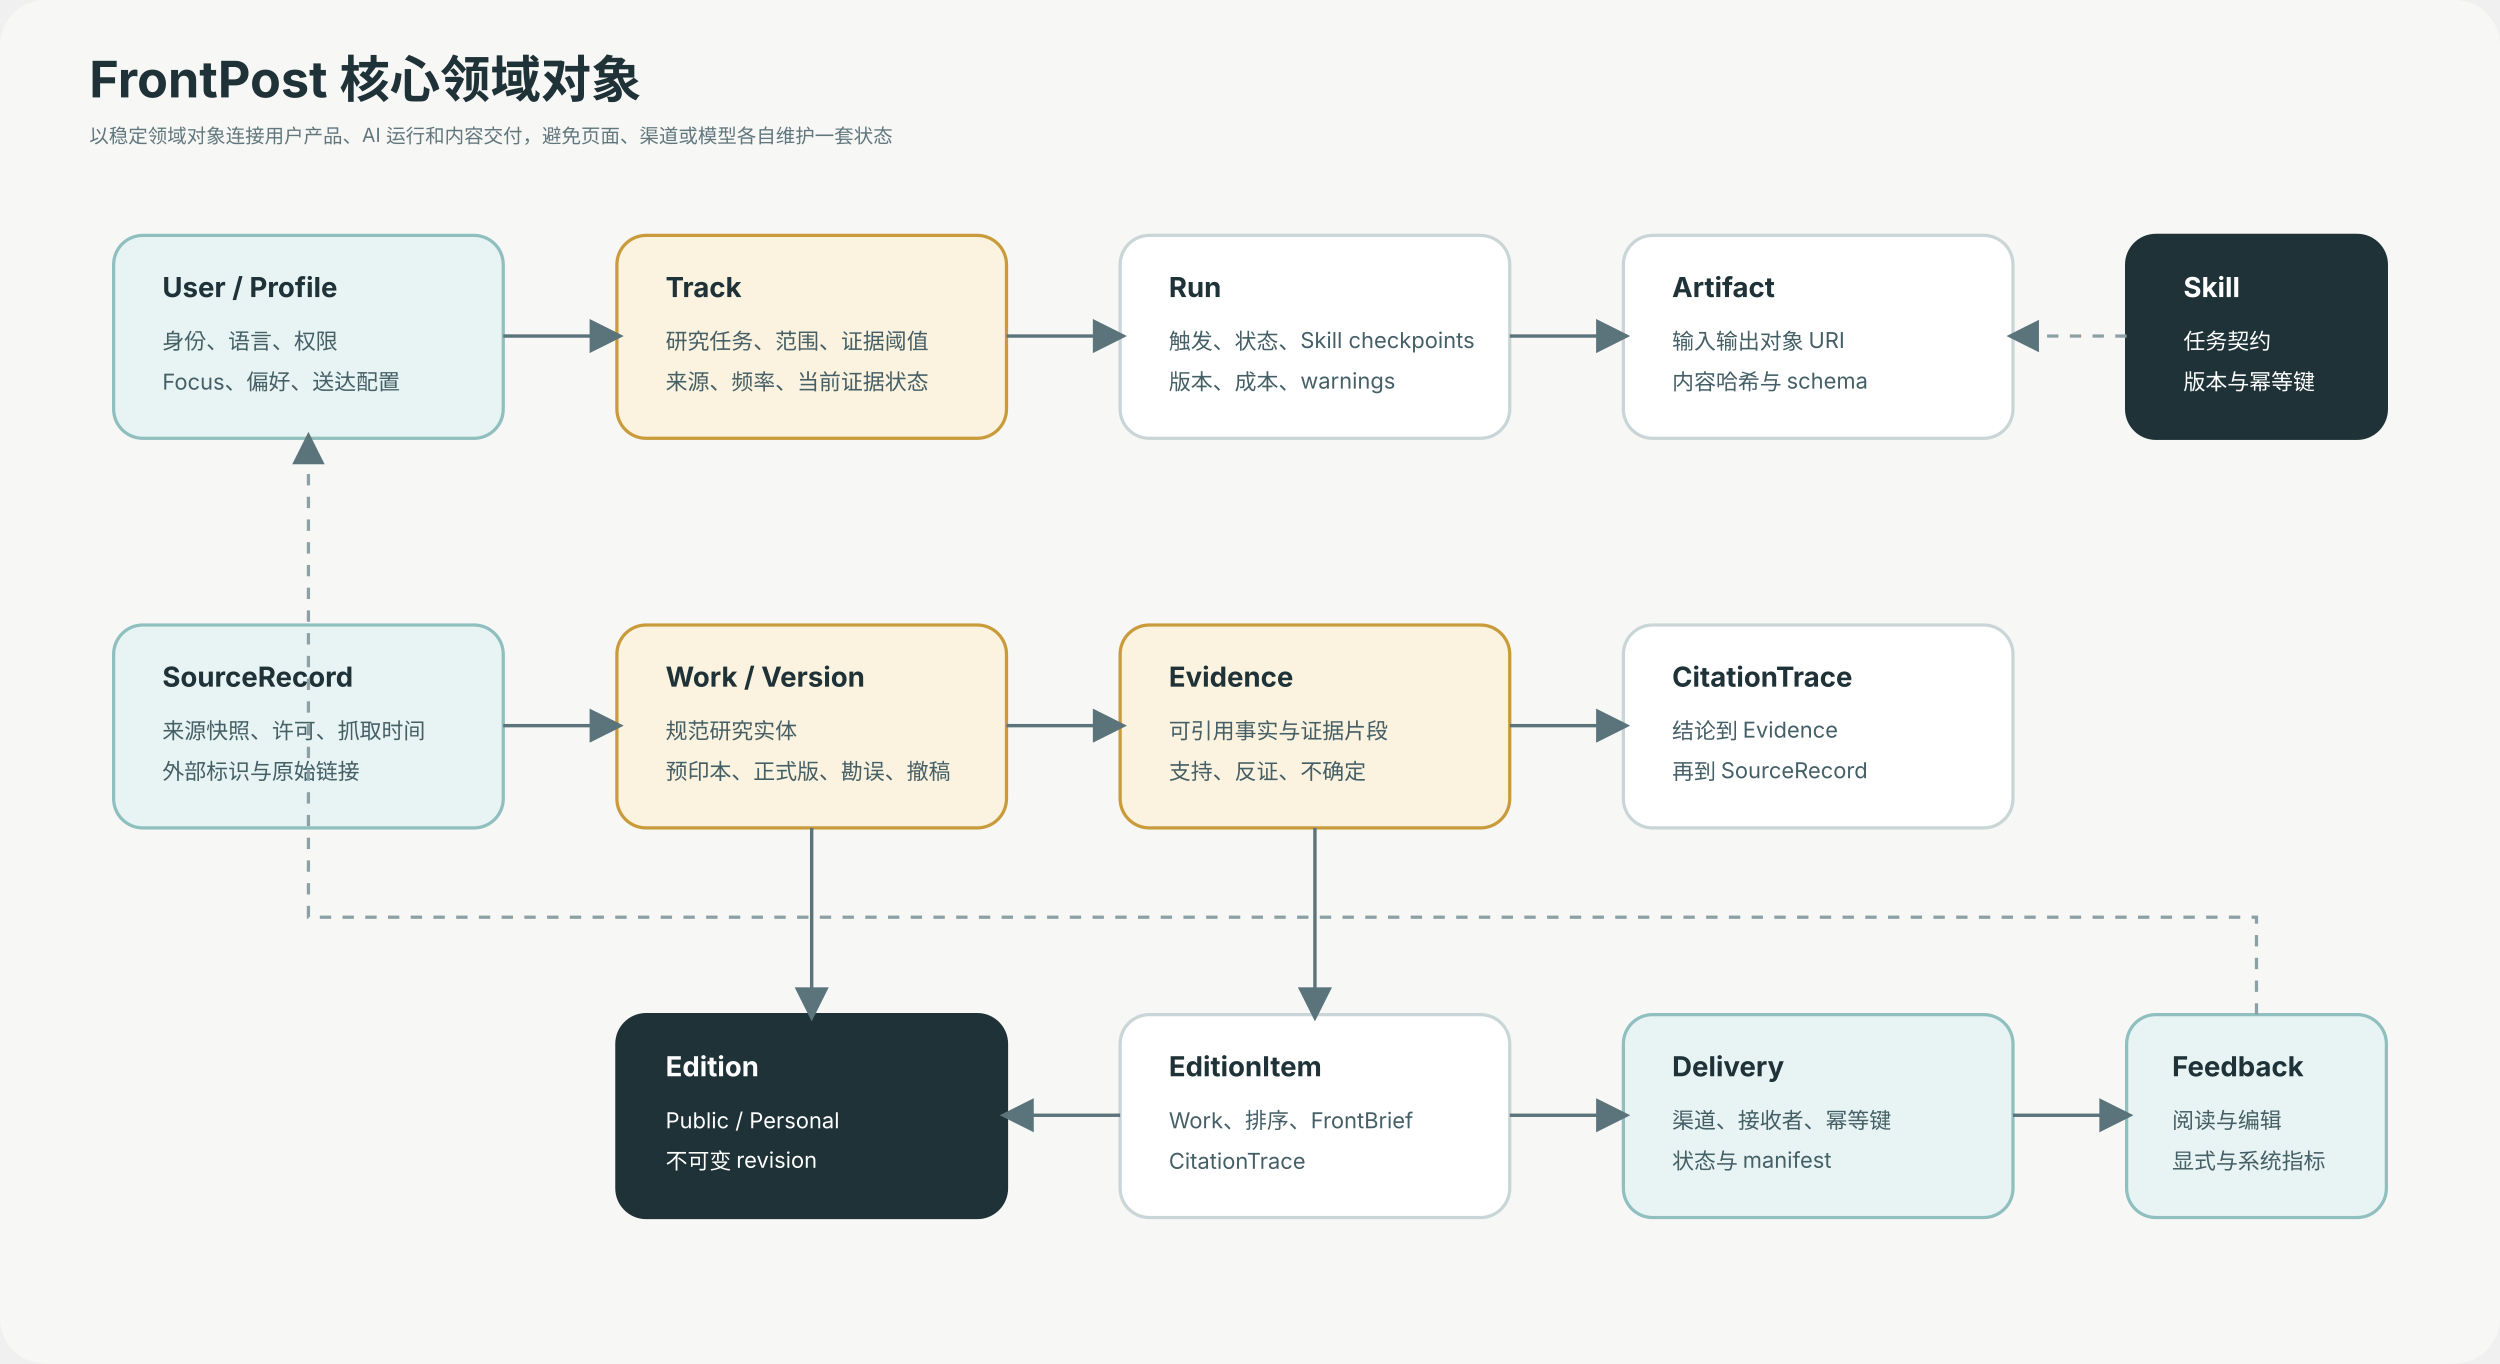
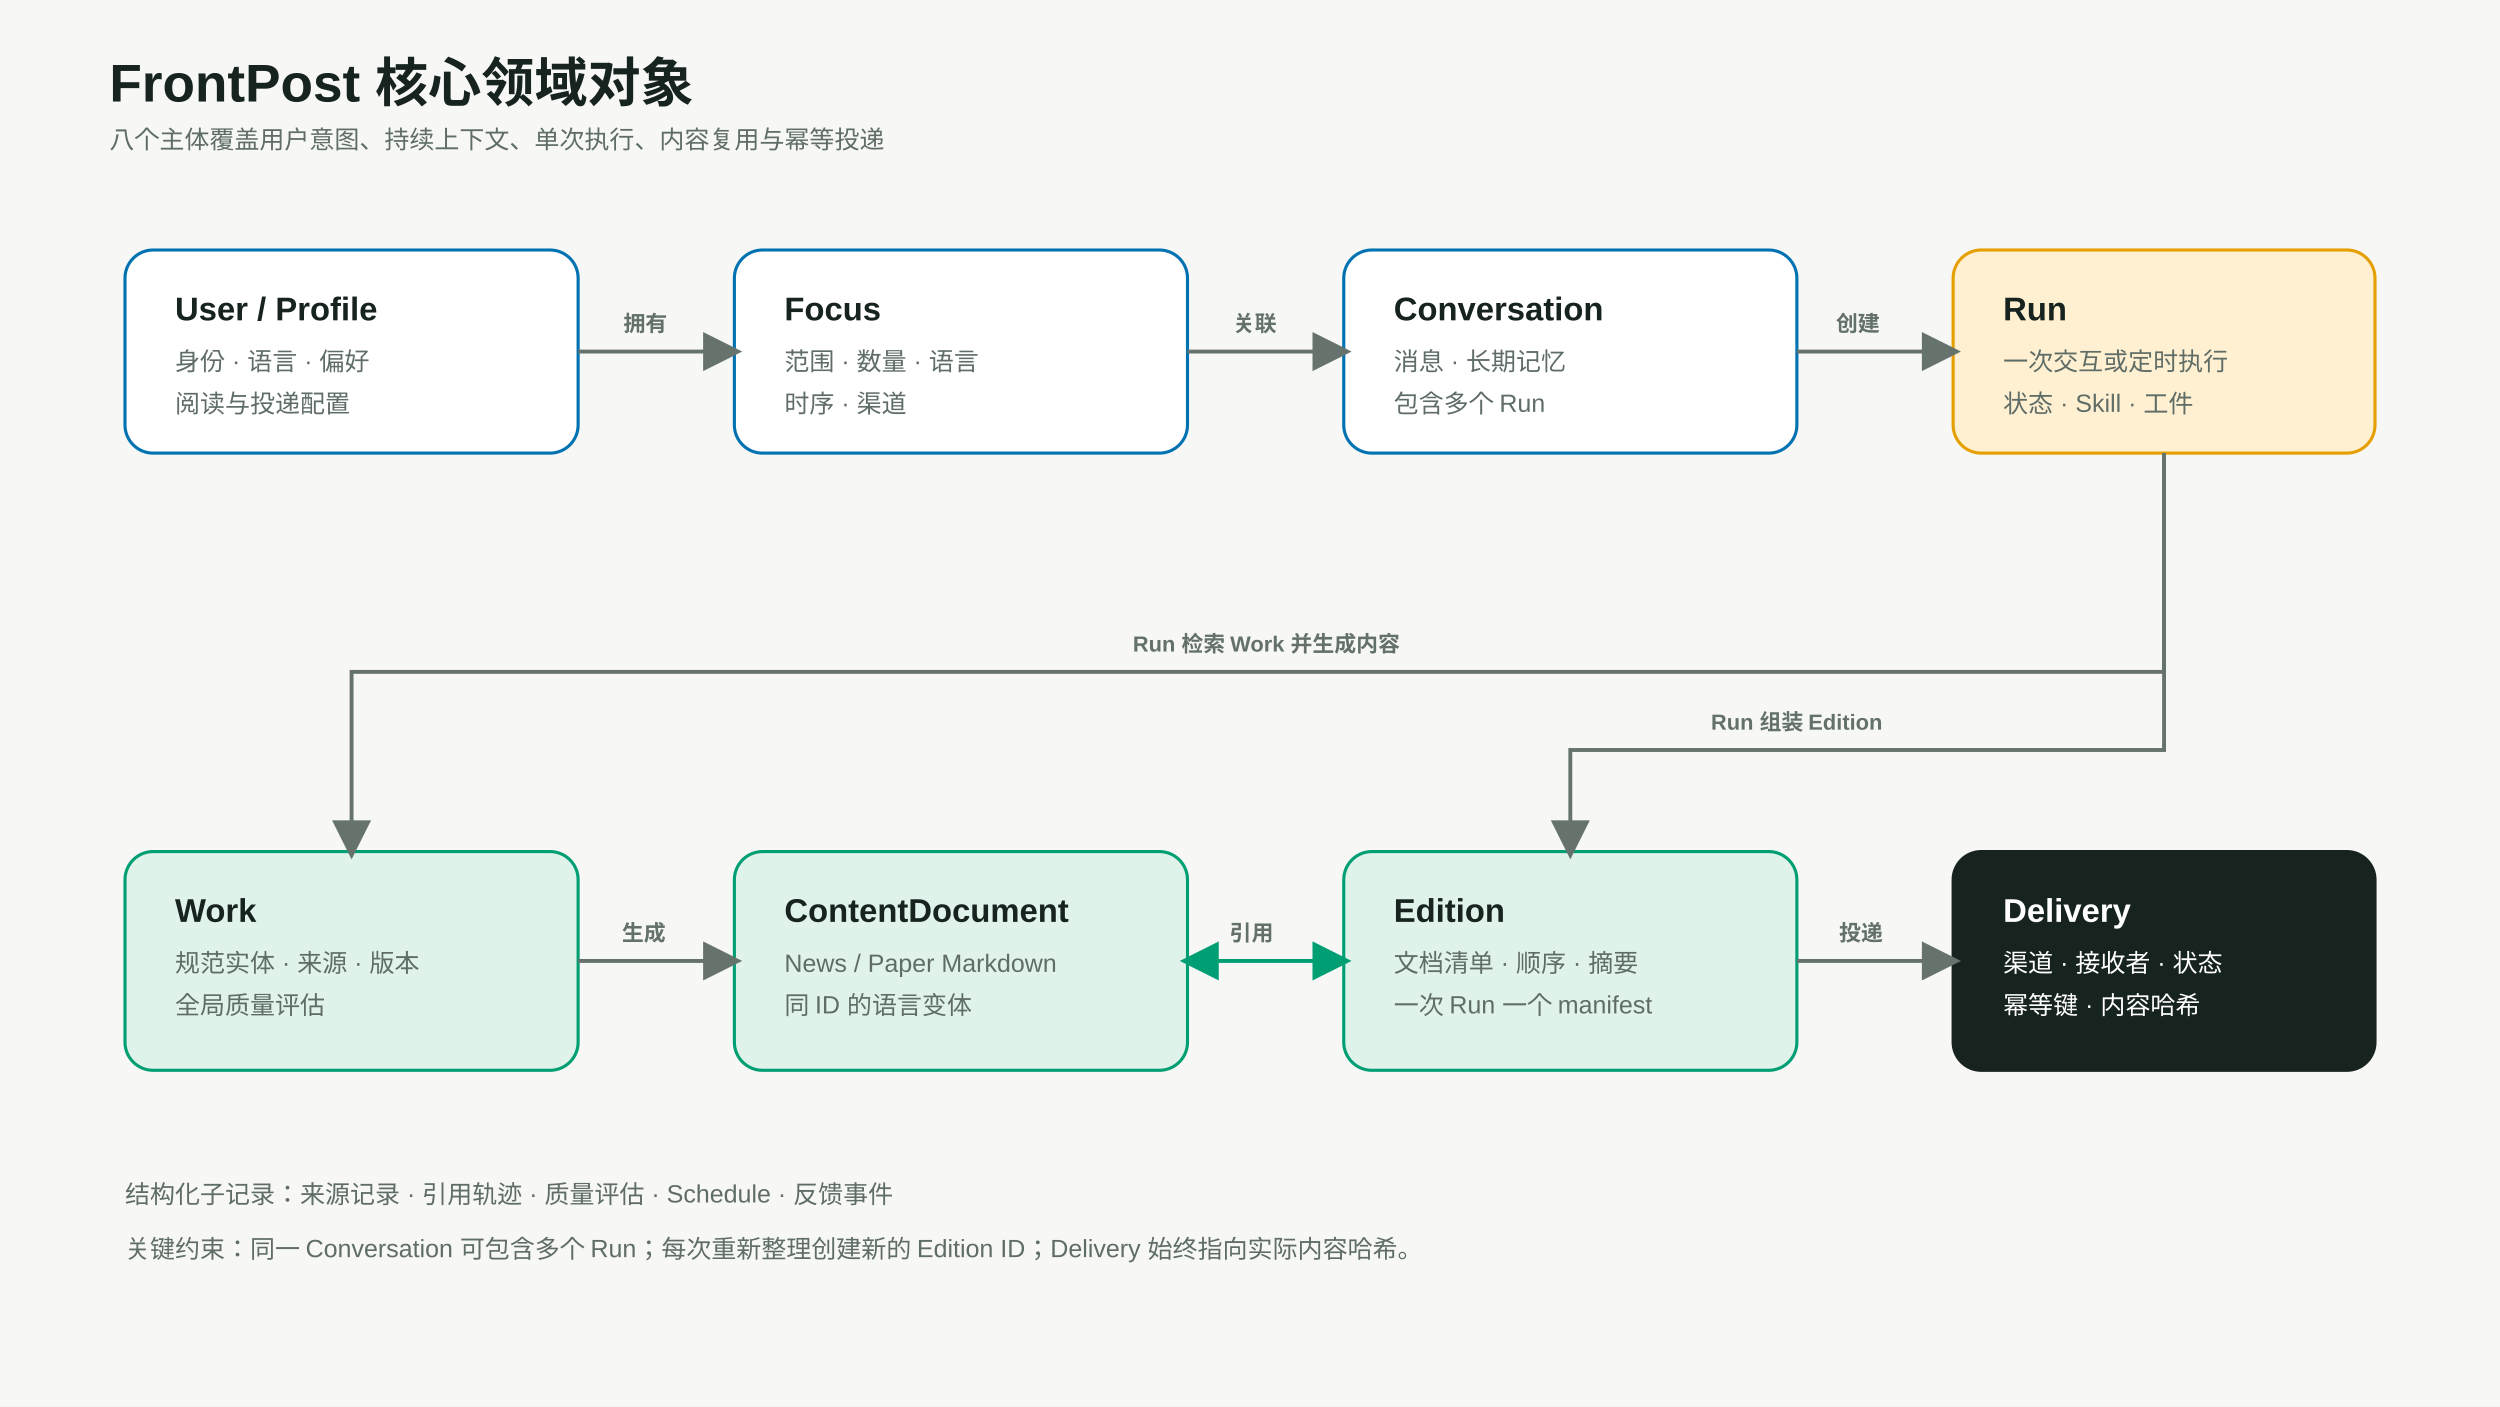
- <svg xmlns="http://www.w3.org/2000/svg" width="1540" height="840" viewBox="0 0 1540 840" role="img" aria-labelledby="title desc">
+ <svg xmlns="http://www.w3.org/2000/svg" width="1600" height="900" viewBox="0 0 1600 900" role="img" aria-labelledby="title desc">
  <defs>
-     <marker id="arrow" markerWidth="10" markerHeight="10" refX="8" refY="5" orient="auto">
-       <path d="M0 0L10 5L0 10Z" fill="#5b747b" />
+     <style>
+       .bg{fill:#f7f8f5}.node{fill:#fff;stroke:#0072b2;stroke-width:2}.run{fill:#fff0d2;stroke:#e69f00;stroke-width:2}.content{fill:#dff3ea;stroke:#009e73;stroke-width:2}.delivery{fill:#17231e;stroke:#17231e;stroke-width:2}.title{font:700 34px Arial,'Noto Sans SC',sans-serif;fill:#17231e}.head{font:700 21px Arial,'Noto Sans SC',sans-serif;fill:#17231e}.text{font:500 16px Arial,'Noto Sans SC',sans-serif;fill:#5f6d66}.white{fill:#fff}.rel{font:600 14px Arial,'Noto Sans SC',sans-serif;fill:#64716b}.arrow{stroke:#65736c;stroke-width:2.5;fill:none;marker-end:url(#end)}.both{stroke:#009e73;stroke-width:2.5;fill:none;marker-start:url(#start);marker-end:url(#greenend)}
+     </style>
+     <marker id="end" markerWidth="10" markerHeight="10" refX="8" refY="5" orient="auto">
+       <path d="M0,0 L10,5 L0,10 z" fill="#65736c" />
    </marker>
-     <style>
-       .bg{fill:#f7f7f5}.box{fill:#fff;stroke:#c9d5d7;stroke-width:2}.teal{fill:#e8f4f3;stroke:#8fbfbe;stroke-width:2}.gold{fill:#fbf3df;stroke:#c99b3b;stroke-width:2}.dark{fill:#1f3238;stroke:#1f3238;stroke-width:2}.title{font:700 31px -apple-system,BlinkMacSystemFont,"Segoe UI","PingFang SC",sans-serif;fill:#1f3238}.h{font:700 17px -apple-system,BlinkMacSystemFont,"Segoe UI","PingFang SC",sans-serif;fill:#1f3238}.t{font:13.5px -apple-system,BlinkMacSystemFont,"Segoe UI","PingFang SC",sans-serif;fill:#455f66}.small{font:12px -apple-system,BlinkMacSystemFont,"Segoe UI","PingFang SC",sans-serif;fill:#61777d}.white{fill:#fff}.line{stroke:#5b747b;stroke-width:2.1;fill:none;marker-end:url(#arrow)}.dash{stroke:#8ca0a5;stroke-width:2;stroke-dasharray:7 7;fill:none;marker-end:url(#arrow)}
-     </style>
+     <marker id="start" markerWidth="10" markerHeight="10" refX="2" refY="5" orient="auto">
+       <path d="M10,0 L0,5 L10,10 z" fill="#009e73" />
+     </marker>
+     <marker id="greenend" markerWidth="10" markerHeight="10" refX="8" refY="5" orient="auto">
+       <path d="M0,0 L10,5 L0,10 z" fill="#009e73" />
+     </marker>
  </defs>
-   <rect class="bg" width="1540" height="840" rx="28" />
-   <text class="title" x="55" y="60">FrontPost 核心领域对象</text>
-   <text class="small" x="55" y="88">以稳定领域对象连接用户产品、AI 运行和内容交付，避免页面、渠道或模型各自维护一套状态</text>
-   <rect class="teal" x="70" y="145" width="240" height="125" rx="18" />
-   <text class="h" x="100" y="183">User / Profile</text>
-   <text class="t" x="100" y="215">身份、语言、权限</text>
-   <text class="t" x="100" y="240">Focus、偏好、送达配置</text>
-   <rect class="gold" x="380" y="145" width="240" height="125" rx="18" />
-   <text class="h" x="410" y="183">Track</text>
-   <text class="t" x="410" y="215">研究任务、范围、证据阈值</text>
-   <text class="t" x="410" y="240">来源、频率、当前证据状态</text>
-   <rect class="box" x="690" y="145" width="240" height="125" rx="18" />
-   <text class="h" x="720" y="183">Run</text>
-   <text class="t" x="720" y="215">触发、状态、Skill checkpoints</text>
-   <text class="t" x="720" y="240">版本、成本、warnings</text>
-   <rect class="box" x="1000" y="145" width="240" height="125" rx="18" />
-   <text class="h" x="1030" y="183">Artifact</text>
-   <text class="t" x="1030" y="215">输入输出对象 URI</text>
-   <text class="t" x="1030" y="240">内容哈希与 schema</text>
-   <rect class="dark" x="1310" y="145" width="160" height="125" rx="18" />
-   <text class="h white" x="1345" y="183">Skill</text>
-   <text class="t white" x="1345" y="215">任务契约</text>
-   <text class="t white" x="1345" y="240">版本与幂等键</text>
-   <path class="line" d="M310 207H380" />
-   <path class="line" d="M620 207H690" />
-   <path class="line" d="M930 207H1000" />
-   <path class="dash" d="M1310 207H1240" />
-   <rect class="teal" x="70" y="385" width="240" height="125" rx="18" />
-   <text class="h" x="100" y="423">SourceRecord</text>
-   <text class="t" x="100" y="455">来源快照、许可、抓取时间</text>
-   <text class="t" x="100" y="480">外部标识与原始链接</text>
-   <rect class="gold" x="380" y="385" width="240" height="125" rx="18" />
-   <text class="h" x="410" y="423">Work / Version</text>
-   <text class="t" x="410" y="455">规范研究实体</text>
-   <text class="t" x="410" y="480">预印本、正式版、勘误、撤稿</text>
-   <rect class="gold" x="690" y="385" width="240" height="125" rx="18" />
-   <text class="h" x="720" y="423">Evidence</text>
-   <text class="t" x="720" y="455">可引用事实与证据片段</text>
-   <text class="t" x="720" y="480">支持、反证、不确定</text>
-   <rect class="box" x="1000" y="385" width="240" height="125" rx="18" />
-   <text class="h" x="1030" y="423">CitationTrace</text>
-   <text class="t" x="1030" y="455">结论到 Evidence</text>
-   <text class="t" x="1030" y="480">再到 SourceRecord</text>
-   <path class="line" d="M310 447H380" />
-   <path class="line" d="M620 447H690" />
-   <path class="line" d="M930 447H1000" />
-   <rect class="dark" x="380" y="625" width="240" height="125" rx="18" />
-   <text class="h white" x="410" y="663">Edition</text>
-   <text class="t white" x="410" y="695">Public / Personal</text>
-   <text class="t white" x="410" y="720">不可变 revision</text>
-   <rect class="box" x="690" y="625" width="240" height="125" rx="18" />
-   <text class="h" x="720" y="663">EditionItem</text>
-   <text class="t" x="720" y="695">Work、排序、FrontBrief</text>
-   <text class="t" x="720" y="720">CitationTrace</text>
-   <rect class="teal" x="1000" y="625" width="240" height="125" rx="18" />
-   <text class="h" x="1030" y="663">Delivery</text>
-   <text class="t" x="1030" y="695">渠道、接收者、幂等键</text>
-   <text class="t" x="1030" y="720">状态与 manifest</text>
-   <rect class="teal" x="1310" y="625" width="160" height="125" rx="18" />
-   <text class="h" x="1338" y="663">Feedback</text>
-   <text class="t" x="1338" y="695">阅读与编辑</text>
-   <text class="t" x="1338" y="720">显式与系统指标</text>
-   <path class="line" d="M690 687H620" />
-   <path class="line" d="M930 687H1000" />
-   <path class="line" d="M1240 687H1310" />
-   <path class="line" d="M500 510V625" />
-   <path class="line" d="M810 510V625" />
-   <path class="dash" d="M1390 625V565H190V270" />
+   <rect class="bg" width="1600" height="900" />
+   <text class="title" x="70" y="65">FrontPost 核心领域对象</text>
+   <text class="text" x="70" y="95">八个主体覆盖用户意图、持续上下文、单次执行、内容复用与幂等投递</text>
+   <rect class="node" x="80" y="160" width="290" height="130" rx="18" />
+   <text class="head" x="112" y="205">User / Profile</text>
+   <text class="text" x="112" y="237">身份 · 语言 · 偏好</text>
+   <text class="text" x="112" y="264">阅读与投递配置</text>
+   <rect class="node" x="470" y="160" width="290" height="130" rx="18" />
+   <text class="head" x="502" y="205">Focus</text>
+   <text class="text" x="502" y="237">范围 · 数量 · 语言</text>
+   <text class="text" x="502" y="264">时序 · 渠道</text>
+   <rect class="node" x="860" y="160" width="290" height="130" rx="18" />
+   <text class="head" x="892" y="205">Conversation</text>
+   <text class="text" x="892" y="237">消息 · 长期记忆</text>
+   <text class="text" x="892" y="264">包含多个 Run</text>
+   <rect class="run" x="1250" y="160" width="270" height="130" rx="18" />
+   <text class="head" x="1282" y="205">Run</text>
+   <text class="text" x="1282" y="237">一次交互或定时执行</text>
+   <text class="text" x="1282" y="264">状态 · Skill · 工件</text>
+   <path class="arrow" d="M370 225 L470 225" />
+   <text class="rel" x="399" y="212">拥有</text>
+   <path class="arrow" d="M760 225 L860 225" />
+   <text class="rel" x="789" y="212">关联</text>
+   <path class="arrow" d="M1150 225 L1250 225" />
+   <text class="rel" x="1175" y="212">创建</text>
+   <rect class="content" x="80" y="545" width="290" height="140" rx="18" />
+   <text class="head" x="112" y="590">Work</text>
+   <text class="text" x="112" y="622">规范实体 · 来源 · 版本</text>
+   <text class="text" x="112" y="649">全局质量评估</text>
+   <rect class="content" x="470" y="545" width="290" height="140" rx="18" />
+   <text class="head" x="502" y="590">ContentDocument</text>
+   <text class="text" x="502" y="622">News / Paper Markdown</text>
+   <text class="text" x="502" y="649">同 ID 的语言变体</text>
+   <rect class="content" x="860" y="545" width="290" height="140" rx="18" />
+   <text class="head" x="892" y="590">Edition</text>
+   <text class="text" x="892" y="622">文档清单 · 顺序 · 摘要</text>
+   <text class="text" x="892" y="649">一次 Run 一个 manifest</text>
+   <rect class="delivery" x="1250" y="545" width="270" height="140" rx="18" />
+   <text class="head white" x="1282" y="590">Delivery</text>
+   <text class="text white" x="1282" y="622">渠道 · 接收者 · 状态</text>
+   <text class="text white" x="1282" y="649">幂等键 · 内容哈希</text>
+   <path class="arrow" d="M370 615 L470 615" />
+   <text class="rel" x="398" y="602">生成</text>
+   <path class="both" d="M760 615 L860 615" />
+   <text class="rel" x="787" y="602">引用</text>
+   <path class="arrow" d="M1150 615 L1250 615" />
+   <text class="rel" x="1177" y="602">投递</text>
+   <path class="arrow" d="M1385 290 L1385 430 L225 430 L225 545" />
+   <text class="rel" x="725" y="417">Run 检索 Work 并生成内容</text>
+   <path class="arrow" d="M1385 290 L1385 480 L1005 480 L1005 545" />
+   <text class="rel" x="1095" y="467">Run 组装 Edition</text>
+   <text class="text" x="80" y="770">结构化子记录：来源记录 · 引用轨迹 · 质量评估 · Schedule · 反馈事件</text>
+   <text class="text" x="80" y="805">关键约束：同一 Conversation 可包含多个 Run；每次重新整理创建新的 Edition ID；Delivery 始终指向实际内容哈希。</text>
</svg>
